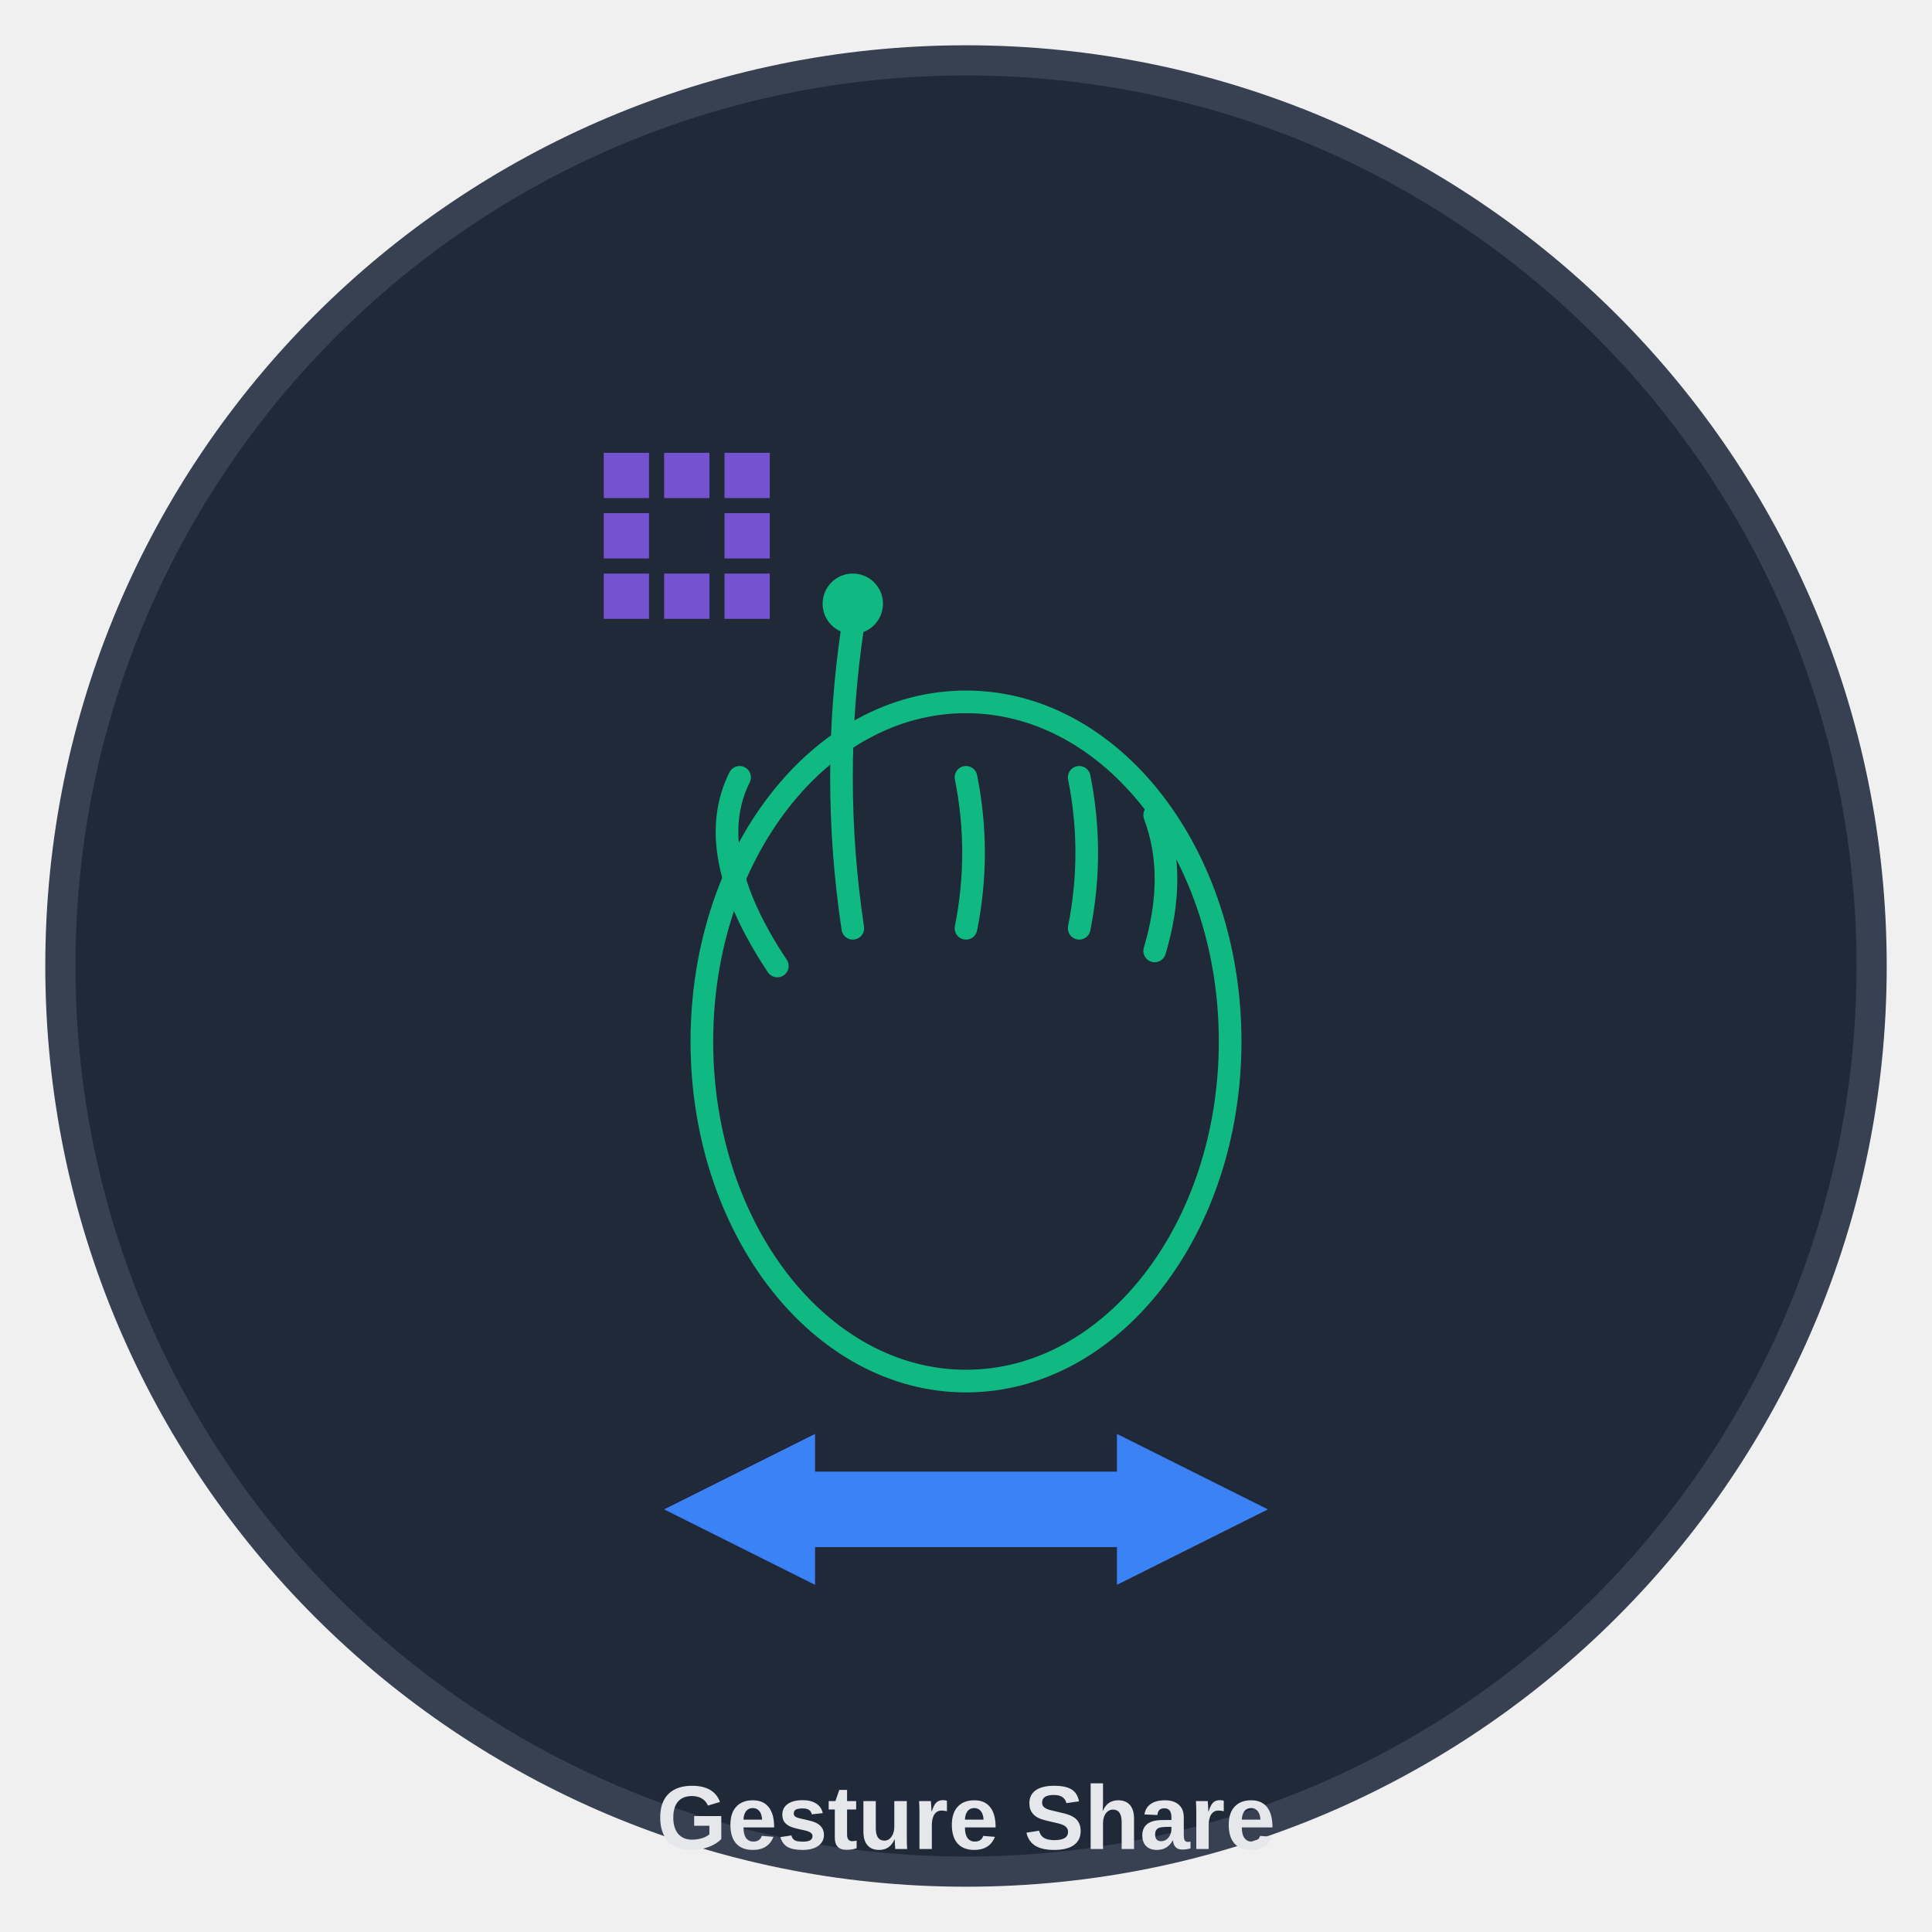
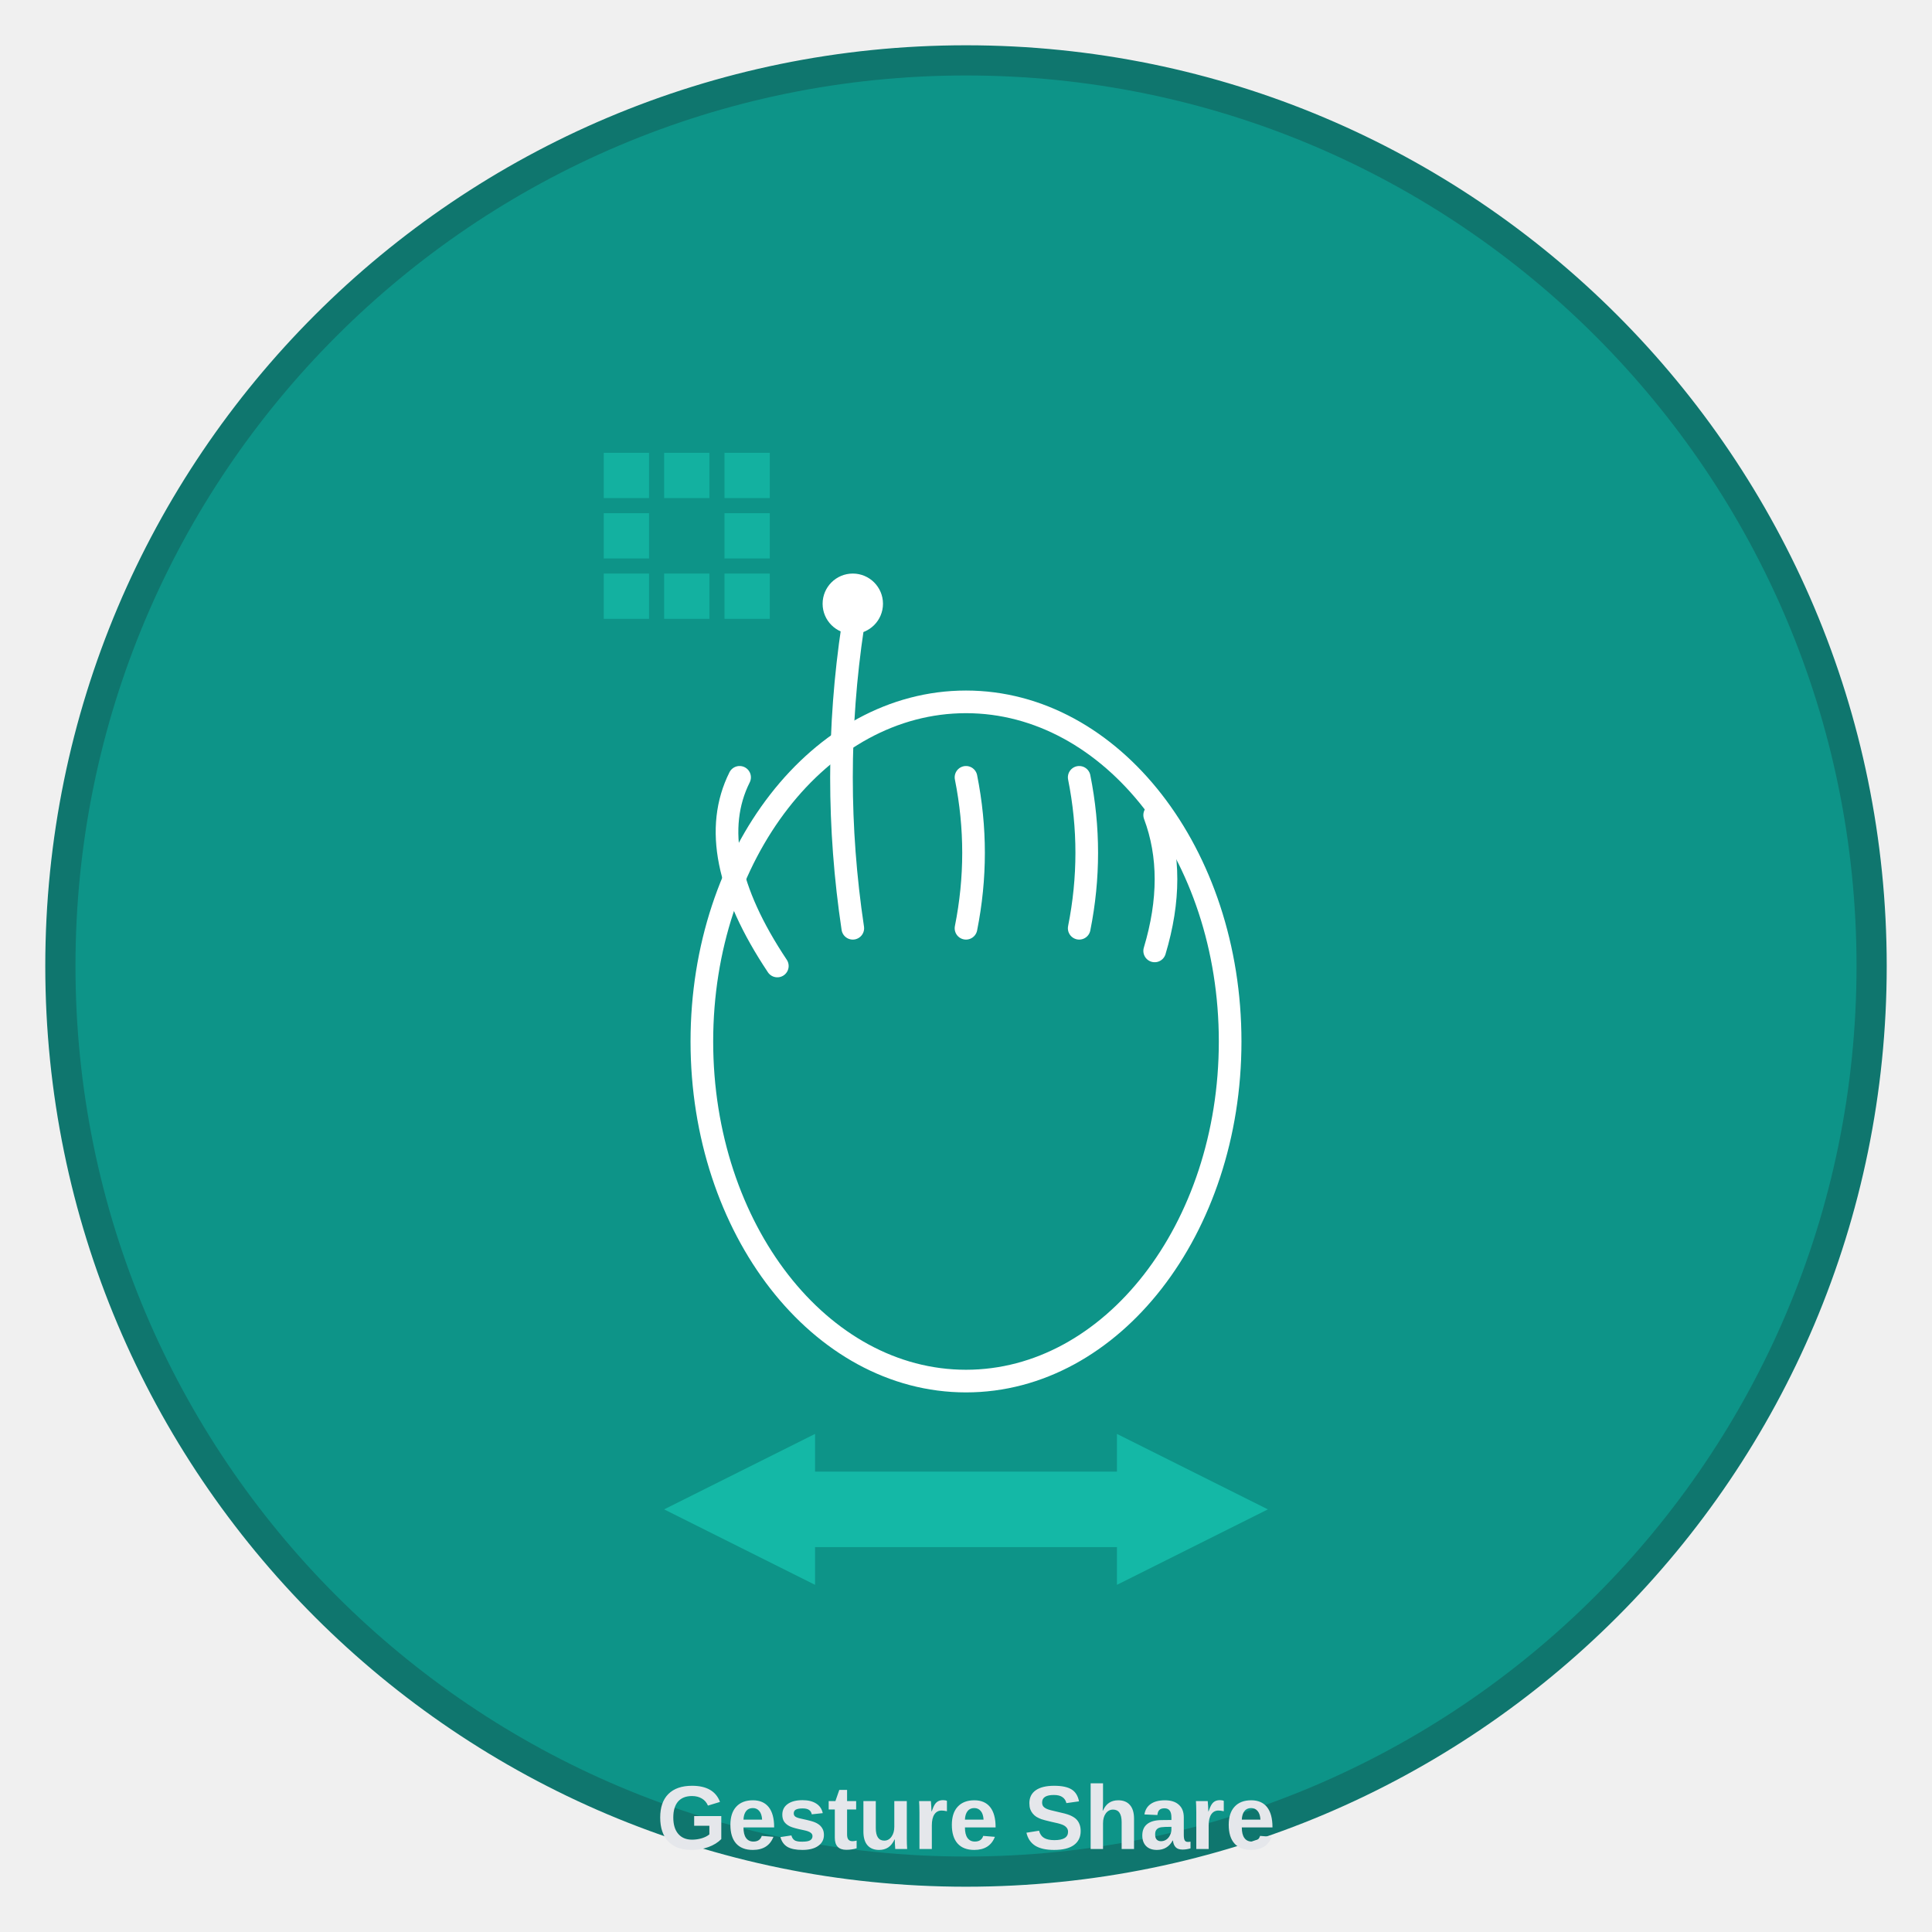
<svg xmlns="http://www.w3.org/2000/svg" viewBox="0 0 256 256" width="256" height="256">
-   <circle cx="128" cy="128" r="120" fill="#1f2937" stroke="#374151" stroke-width="4" />
+   <circle cx="128" cy="128" r="120" fill="#0d9488" stroke="#0f766e" stroke-width="4" />
  <g transform="translate(128, 128)">
-     <ellipse cx="0" cy="10" rx="35" ry="45" fill="none" stroke="#10b981" stroke-width="3" stroke-linecap="round" />
-     <path d="M -25 0 Q -35 -15 -30 -25" fill="none" stroke="#10b981" stroke-width="3" stroke-linecap="round" />
-     <path d="M -15 -5 Q -18 -25 -15 -45" fill="none" stroke="#10b981" stroke-width="3" stroke-linecap="round" />
-     <circle cx="-15" cy="-48" r="4" fill="#10b981" />
-     <path d="M 0 -5 Q 2 -15 0 -25" fill="none" stroke="#10b981" stroke-width="3" stroke-linecap="round" />
-     <path d="M 15 -5 Q 17 -15 15 -25" fill="none" stroke="#10b981" stroke-width="3" stroke-linecap="round" />
-     <path d="M 25 -2 Q 28 -12 25 -20" fill="none" stroke="#10b981" stroke-width="3" stroke-linecap="round" />
+     <ellipse cx="0" cy="10" rx="35" ry="45" fill="none" stroke="#ffffff" stroke-width="3" stroke-linecap="round" />
+     <path d="M -25 0 Q -35 -15 -30 -25" fill="none" stroke="#ffffff" stroke-width="3" stroke-linecap="round" />
+     <path d="M -15 -5 Q -18 -25 -15 -45" fill="none" stroke="#ffffff" stroke-width="3" stroke-linecap="round" />
+     <circle cx="-15" cy="-48" r="4" fill="#ffffff" />
+     <path d="M 0 -5 Q 2 -15 0 -25" fill="none" stroke="#ffffff" stroke-width="3" stroke-linecap="round" />
+     <path d="M 15 -5 Q 17 -15 15 -25" fill="none" stroke="#ffffff" stroke-width="3" stroke-linecap="round" />
+     <path d="M 25 -2 Q 28 -12 25 -20" fill="none" stroke="#ffffff" stroke-width="3" stroke-linecap="round" />
  </g>
  <g transform="translate(128, 200)">
-     <path d="M -40 0 L -20 -10 L -20 -5 L 0 -5 L 0 5 L -20 5 L -20 10 Z" fill="#3b82f6" />
-     <path d="M 40 0 L 20 -10 L 20 -5 L 0 -5 L 0 5 L 20 5 L 20 10 Z" fill="#3b82f6" />
+     <path d="M -40 0 L -20 -10 L -20 -5 L 0 -5 L 0 5 L -20 5 L -20 10 Z" fill="#14b8a6" />
+     <path d="M 40 0 L 20 -10 L 20 -5 L 0 -5 L 0 5 L 20 5 L 20 10 Z" fill="#14b8a6" />
  </g>
  <g transform="translate(80, 60)" opacity="0.8">
-     <rect x="0" y="0" width="6" height="6" fill="#8b5cf6" />
-     <rect x="8" y="0" width="6" height="6" fill="#8b5cf6" />
-     <rect x="16" y="0" width="6" height="6" fill="#8b5cf6" />
-     <rect x="0" y="8" width="6" height="6" fill="#8b5cf6" />
-     <rect x="16" y="8" width="6" height="6" fill="#8b5cf6" />
-     <rect x="0" y="16" width="6" height="6" fill="#8b5cf6" />
-     <rect x="8" y="16" width="6" height="6" fill="#8b5cf6" />
-     <rect x="16" y="16" width="6" height="6" fill="#8b5cf6" />
+     <rect x="0" y="0" width="6" height="6" fill="#14b8a6" />
+     <rect x="8" y="0" width="6" height="6" fill="#14b8a6" />
+     <rect x="16" y="0" width="6" height="6" fill="#14b8a6" />
+     <rect x="0" y="8" width="6" height="6" fill="#14b8a6" />
+     <rect x="16" y="8" width="6" height="6" fill="#14b8a6" />
+     <rect x="0" y="16" width="6" height="6" fill="#14b8a6" />
+     <rect x="8" y="16" width="6" height="6" fill="#14b8a6" />
+     <rect x="16" y="16" width="6" height="6" fill="#14b8a6" />
  </g>
  <text x="128" y="245" text-anchor="middle" font-family="Arial, sans-serif" font-size="12" font-weight="bold" fill="#e5e7eb">
    Gesture Share
  </text>
</svg>
